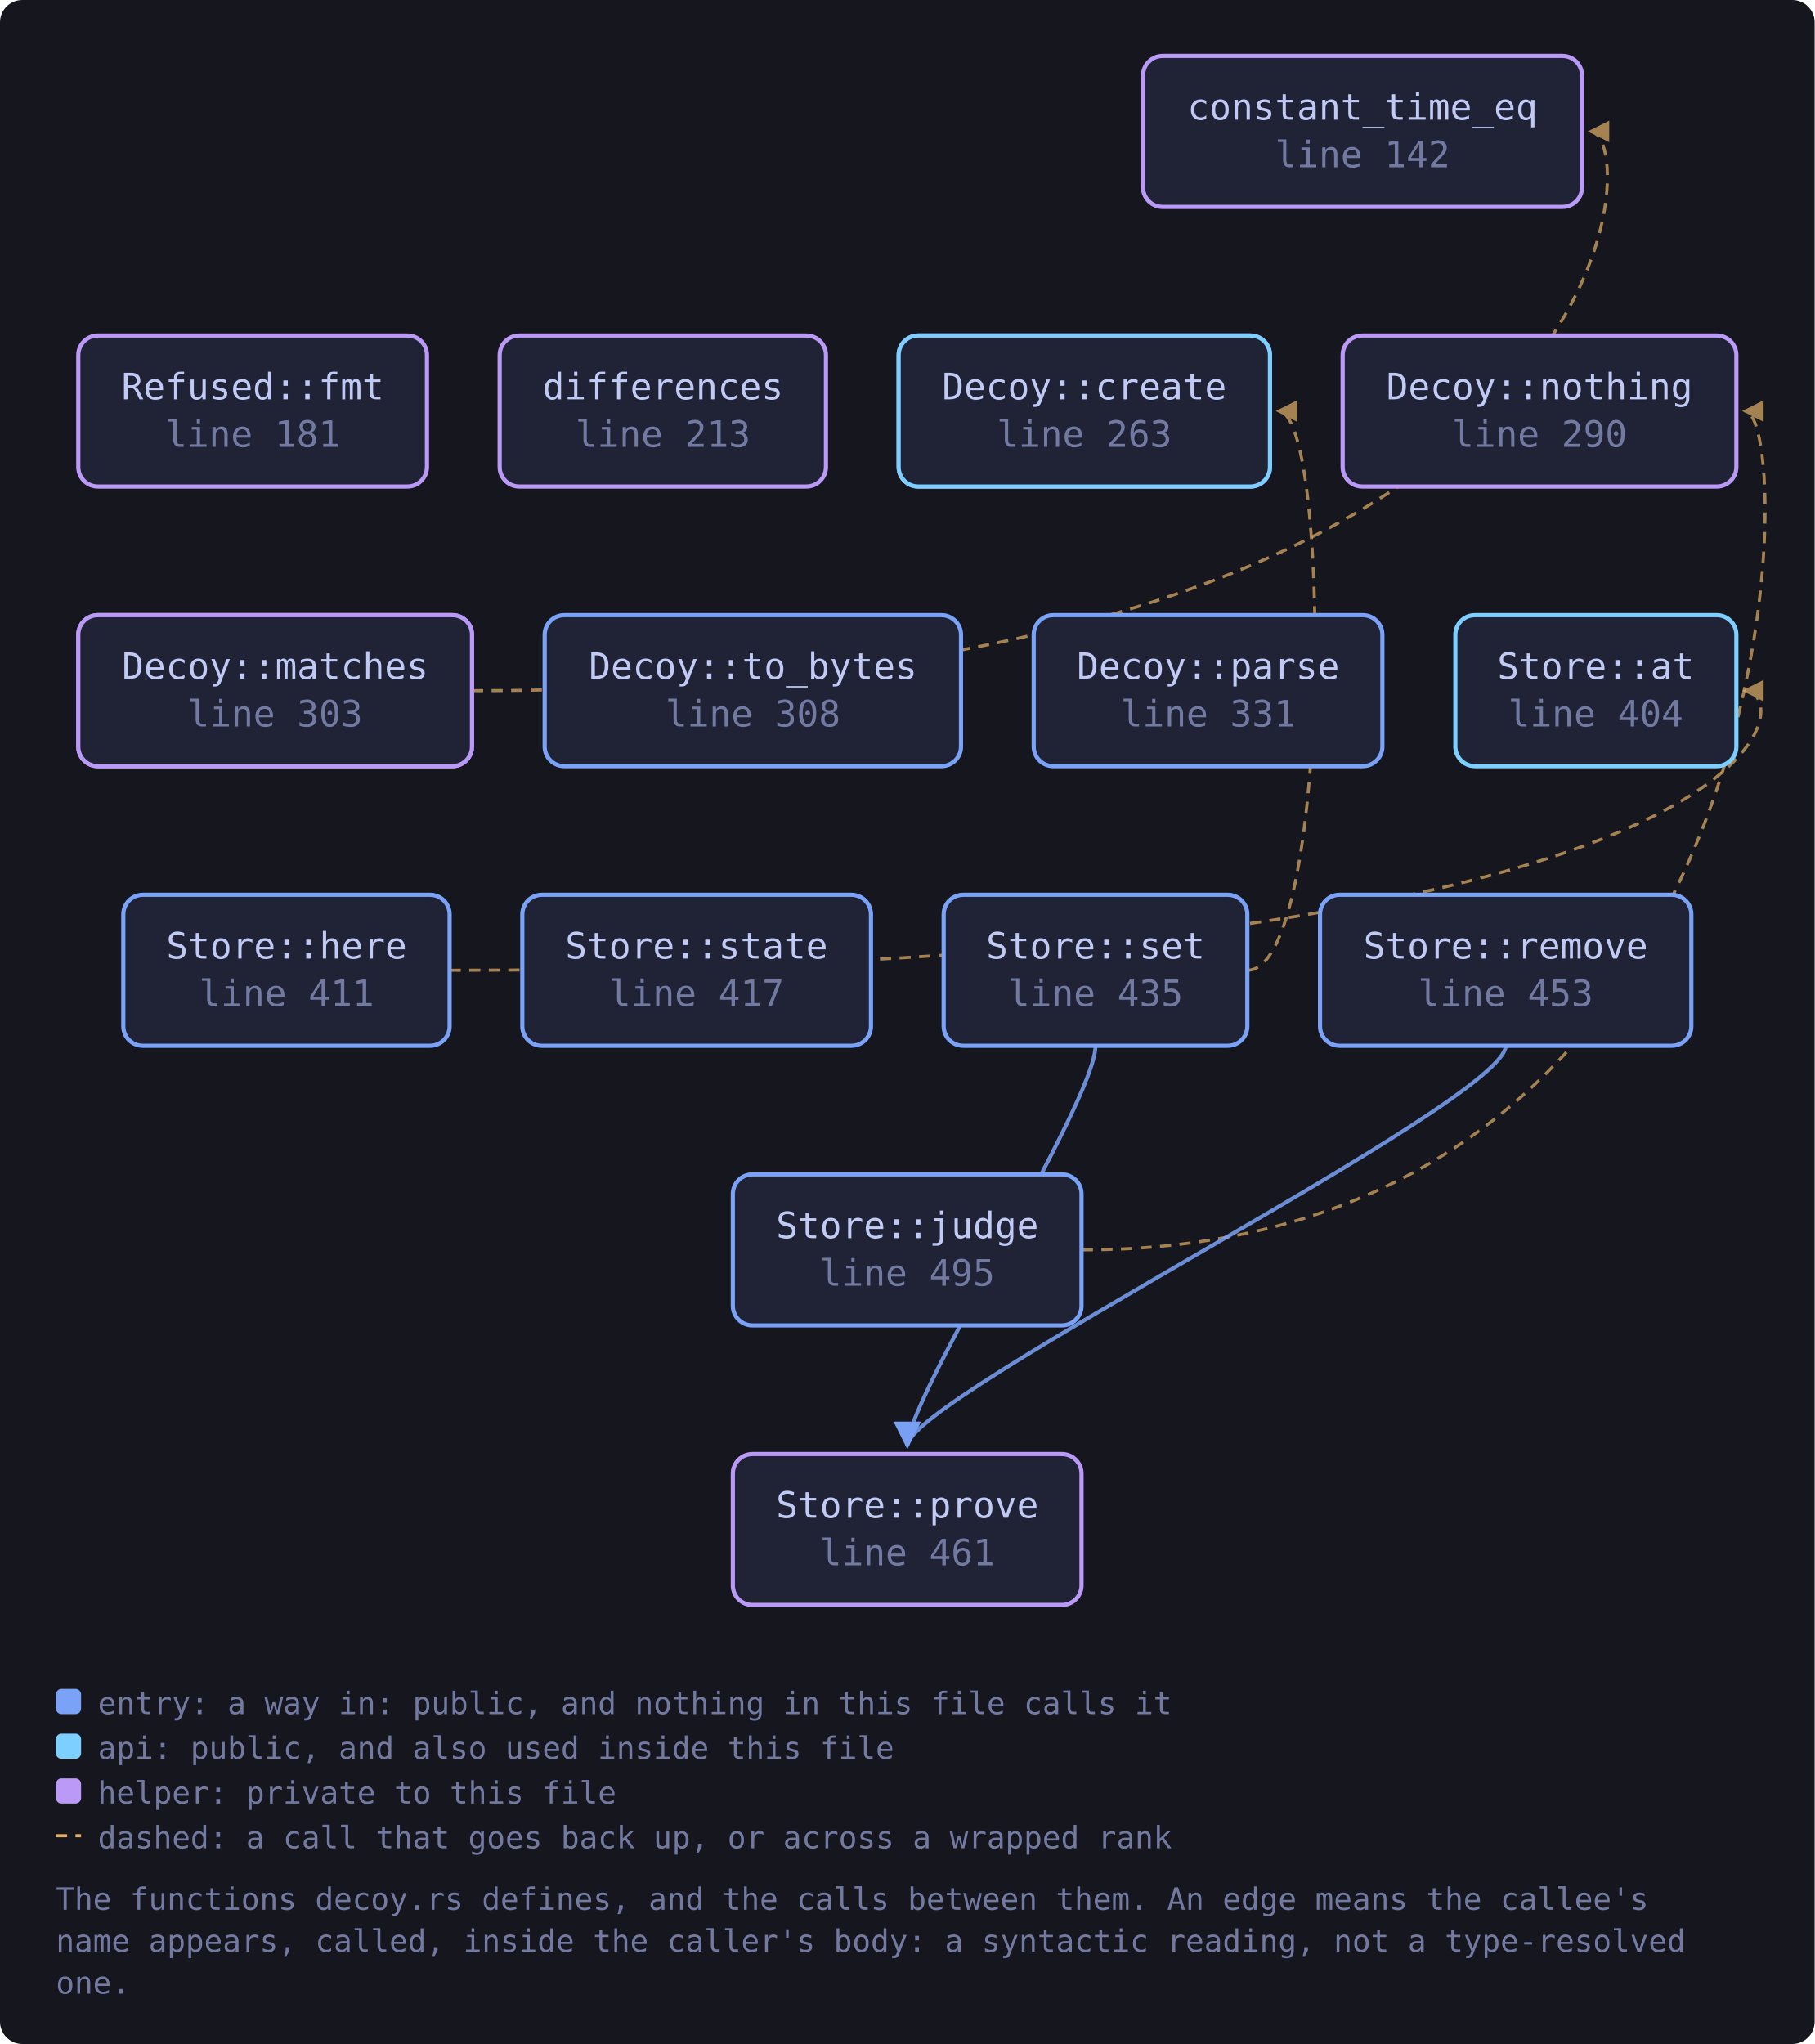
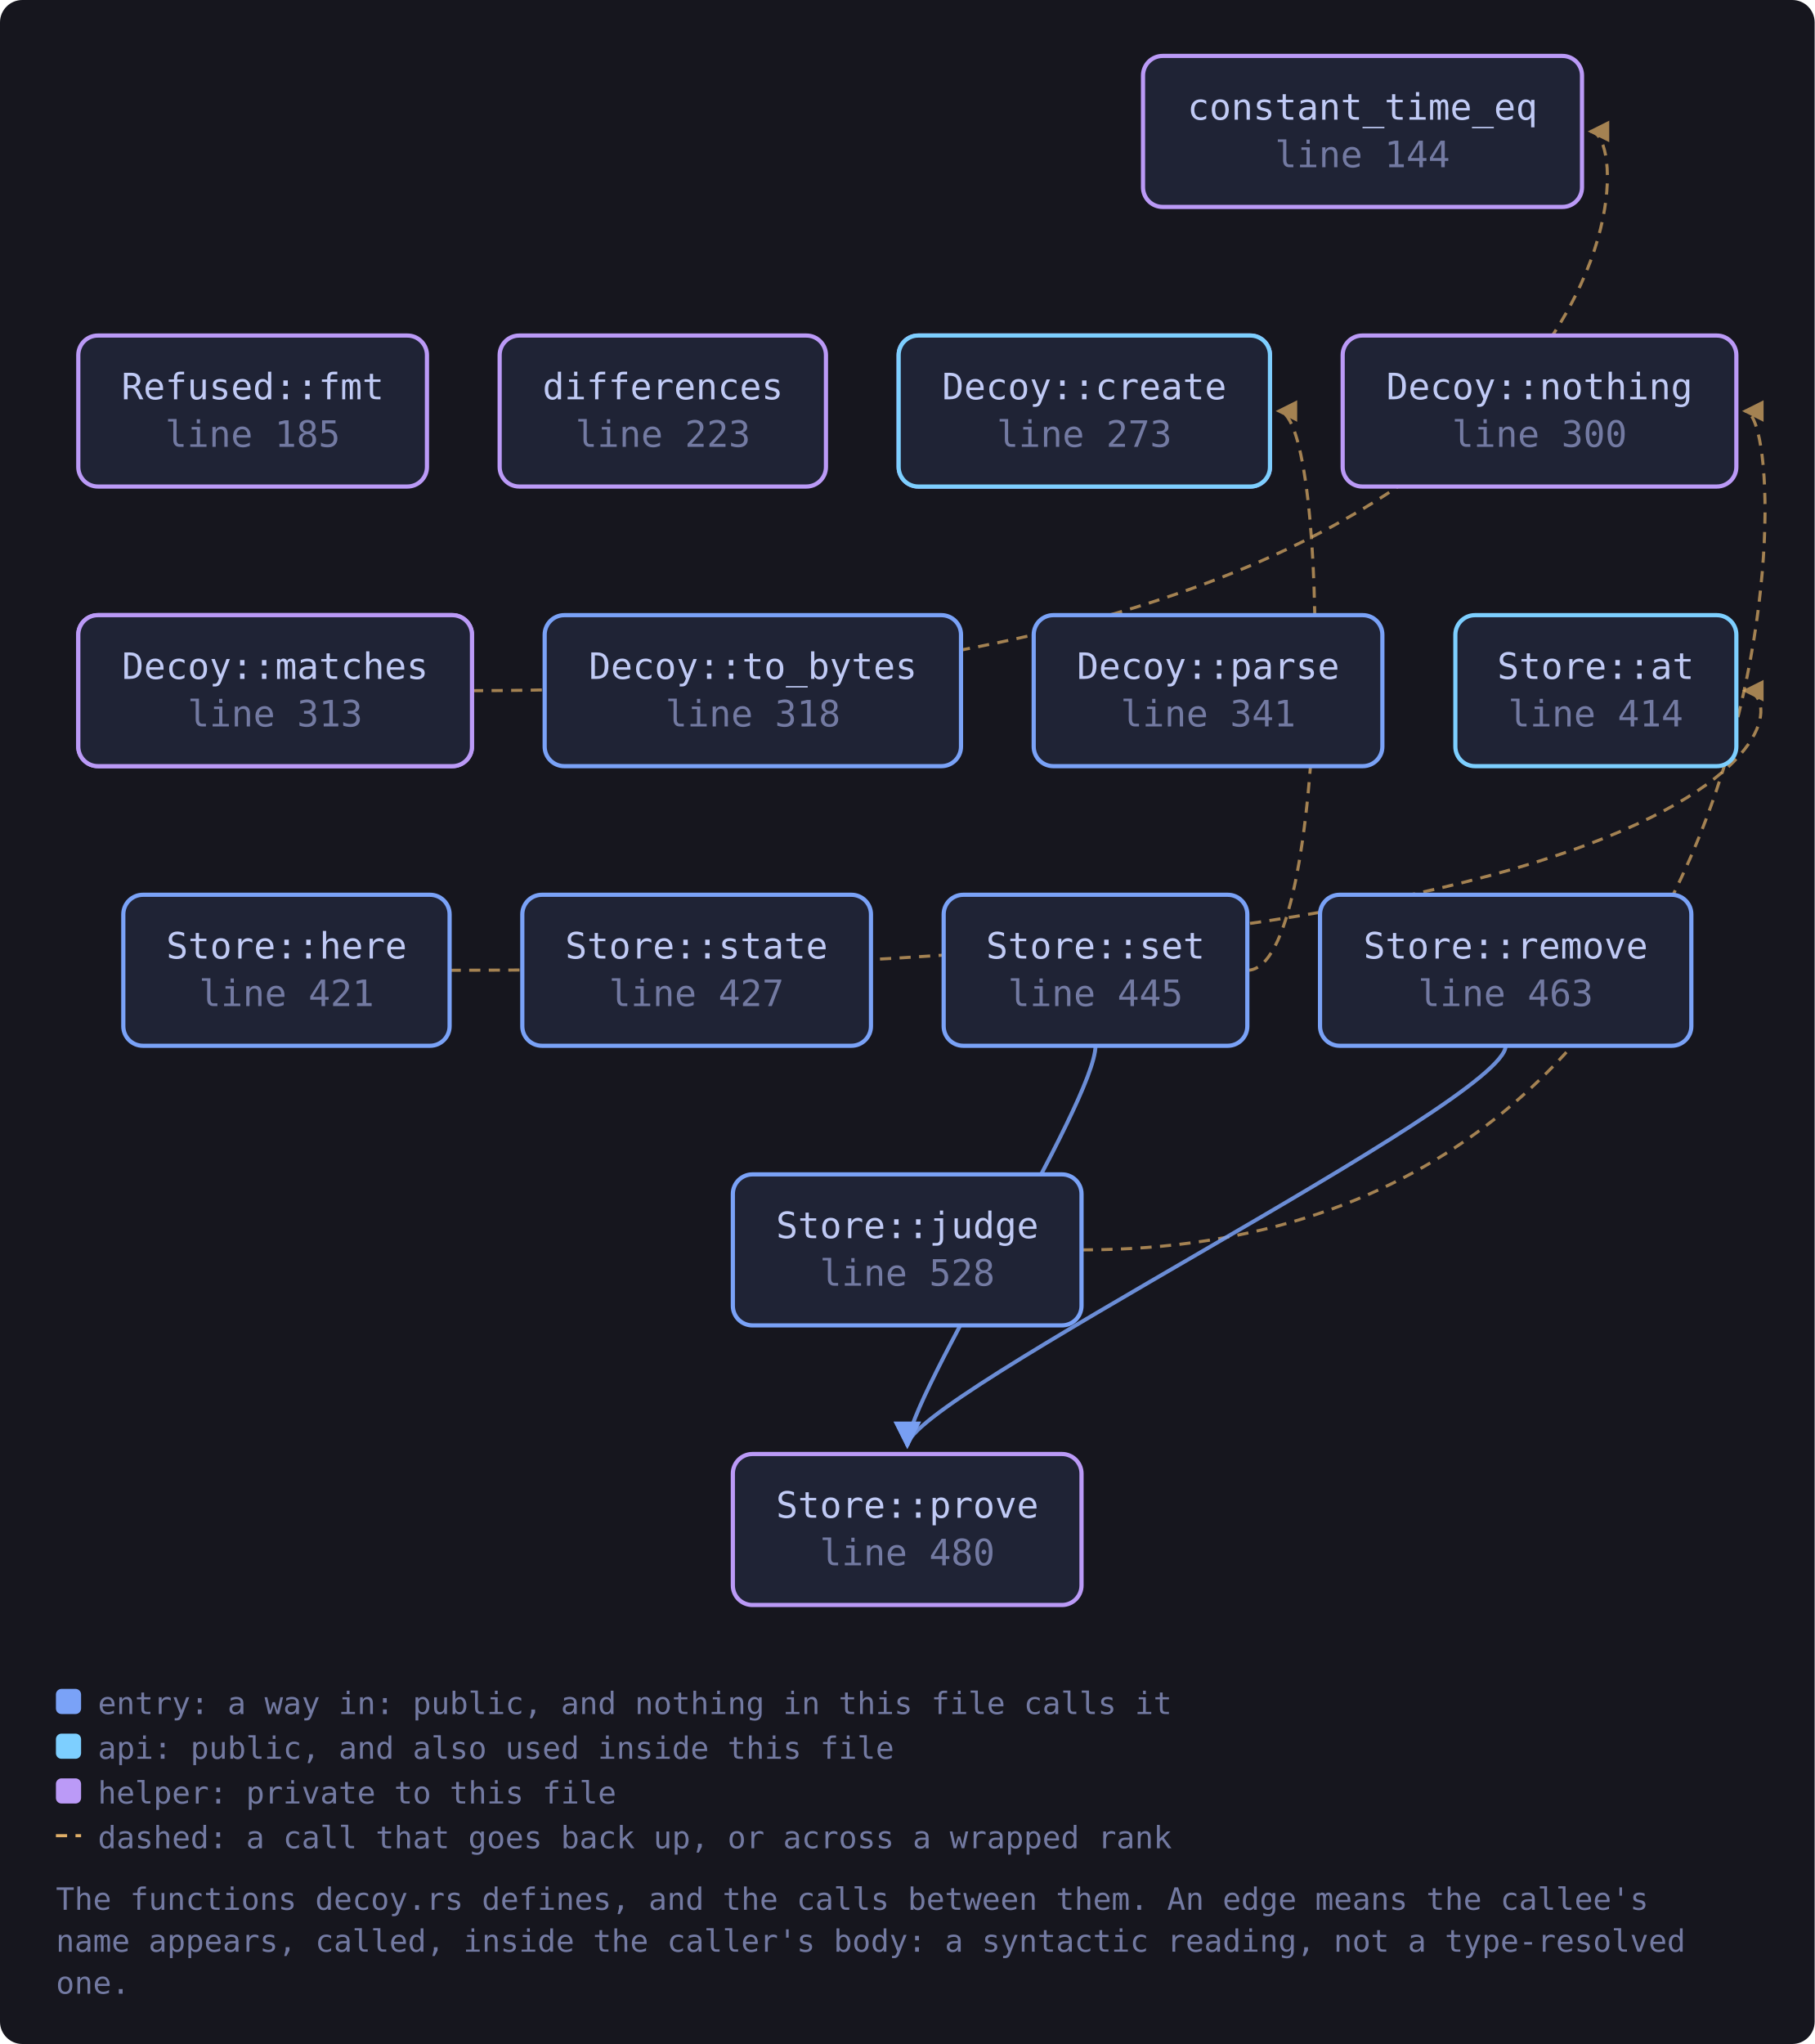
<svg xmlns="http://www.w3.org/2000/svg" viewBox="0 0 649 731" width="649" height="731" style="max-width:100%;height:auto" role="img" aria-label="flowchart">
  <defs>
    <marker id="a-muted" viewBox="0 0 8 8" refX="7" refY="4" markerWidth="7" markerHeight="7" orient="auto-start-reverse">
      <path d="M0 0 L8 4 L0 8 z" fill="var(--muted, #737aa2)" />
    </marker>
    <marker id="a-warn" viewBox="0 0 8 8" refX="7" refY="4" markerWidth="7" markerHeight="7" orient="auto-start-reverse">
      <path d="M0 0 L8 4 L0 8 z" fill="var(--warn, #e0af68)" />
    </marker>
    <marker id="a-accent" viewBox="0 0 8 8" refX="7" refY="4" markerWidth="7" markerHeight="7" orient="auto-start-reverse">
      <path d="M0 0 L8 4 L0 8 z" fill="var(--accent, #7aa2f7)" />
    </marker>
    <marker id="a-cyan" viewBox="0 0 8 8" refX="7" refY="4" markerWidth="7" markerHeight="7" orient="auto-start-reverse">
      <path d="M0 0 L8 4 L0 8 z" fill="var(--cyan, #7dcfff)" />
    </marker>
    <marker id="a-accent-2" viewBox="0 0 8 8" refX="7" refY="4" markerWidth="7" markerHeight="7" orient="auto-start-reverse">
      <path d="M0 0 L8 4 L0 8 z" fill="var(--accent-2, #bb9af7)" />
    </marker>
  </defs>
  <rect x="0" y="0" width="649" height="731" fill="var(--bg-inset, #16161e)" rx="8" />
  <path d="M160.8 347.0 C 643.0 347.0, 643.0 247.0, 624.0 247.0" fill="none" stroke="var(--warn, #e0af68)" stroke-width="1.1" opacity="0.7" stroke-dasharray="4 3" marker-end="url(#a-warn)" />
  <path d="M386.9 447.0 C 643.0 447.0, 643.0 147.0, 624.0 147.0" fill="none" stroke="var(--warn, #e0af68)" stroke-width="1.1" opacity="0.7" stroke-dasharray="4 3" marker-end="url(#a-warn)" />
  <path d="M168.8 247.0 C 587.8 247.0, 587.8 47.0, 568.8 47.0" fill="none" stroke="var(--warn, #e0af68)" stroke-width="1.1" opacity="0.7" stroke-dasharray="4 3" marker-end="url(#a-warn)" />
  <path d="M538.5 374.0 C 538.5 394.0, 324.5 500.0, 324.5 517.0" fill="none" stroke="var(--accent, #7aa2f7)" stroke-width="1.4" opacity="0.85" marker-end="url(#a-accent)" />
  <path d="M446.1 347.0 C 476.2 347.0, 476.2 147.0, 457.2 147.0" fill="none" stroke="var(--warn, #e0af68)" stroke-width="1.1" opacity="0.7" stroke-dasharray="4 3" marker-end="url(#a-warn)" />
  <path d="M391.8 374.0 C 391.8 394.0, 324.5 500.0, 324.5 517.0" fill="none" stroke="var(--accent, #7aa2f7)" stroke-width="1.4" opacity="0.85" marker-end="url(#a-accent)" />
-   <a href="https://github.com/tilas01/veilvoice/blob/main/crates/veilvoice-crypto/src/decoy.rs#L125" target="_blank" rel="noopener noreferrer">
+   <a href="https://github.com/tilas01/veilvoice/blob/main/crates/veilvoice-crypto/src/decoy.rs#L127" target="_blank" rel="noopener noreferrer">
    <rect x="321.4" y="120.0" width="132.8" height="54.0" rx="7" fill="var(--bg-soft, #1f2335)" stroke="var(--accent-2, #bb9af7)" stroke-width="1.5" />
    <text x="387.8" y="142.8" font-family="ui-monospace, SFMono-Regular, Menlo, Consolas, monospace" font-size="13" fill="var(--fg, #c0caf5)" text-anchor="middle">Verifier::create</text>
-     <text x="387.8" y="159.8" font-family="ui-monospace, SFMono-Regular, Menlo, Consolas, monospace" font-size="13" fill="var(--muted, #737aa2)" text-anchor="middle">line 125</text>
+     <text x="387.8" y="159.8" font-family="ui-monospace, SFMono-Regular, Menlo, Consolas, monospace" font-size="13" fill="var(--muted, #737aa2)" text-anchor="middle">line 127</text>
  </a>
-   <a href="https://github.com/tilas01/veilvoice/blob/main/crates/veilvoice-crypto/src/decoy.rs#L135" target="_blank" rel="noopener noreferrer">
+   <a href="https://github.com/tilas01/veilvoice/blob/main/crates/veilvoice-crypto/src/decoy.rs#L137" target="_blank" rel="noopener noreferrer">
    <rect x="28.0" y="220.0" width="140.8" height="54.0" rx="7" fill="var(--bg-soft, #1f2335)" stroke="var(--accent-2, #bb9af7)" stroke-width="1.5" />
    <text x="98.4" y="242.8" font-family="ui-monospace, SFMono-Regular, Menlo, Consolas, monospace" font-size="13" fill="var(--fg, #c0caf5)" text-anchor="middle">Verifier::matches</text>
-     <text x="98.4" y="259.8" font-family="ui-monospace, SFMono-Regular, Menlo, Consolas, monospace" font-size="13" fill="var(--muted, #737aa2)" text-anchor="middle">line 135</text>
+     <text x="98.4" y="259.8" font-family="ui-monospace, SFMono-Regular, Menlo, Consolas, monospace" font-size="13" fill="var(--muted, #737aa2)" text-anchor="middle">line 137</text>
  </a>
-   <a href="https://github.com/tilas01/veilvoice/blob/main/crates/veilvoice-crypto/src/decoy.rs#L142" target="_blank" rel="noopener noreferrer">
+   <a href="https://github.com/tilas01/veilvoice/blob/main/crates/veilvoice-crypto/src/decoy.rs#L144" target="_blank" rel="noopener noreferrer">
    <rect x="408.8" y="20.0" width="157.0" height="54.0" rx="7" fill="var(--bg-soft, #1f2335)" stroke="var(--accent-2, #bb9af7)" stroke-width="1.5" />
    <text x="487.3" y="42.8" font-family="ui-monospace, SFMono-Regular, Menlo, Consolas, monospace" font-size="13" fill="var(--fg, #c0caf5)" text-anchor="middle">constant_time_eq</text>
-     <text x="487.3" y="59.8" font-family="ui-monospace, SFMono-Regular, Menlo, Consolas, monospace" font-size="13" fill="var(--muted, #737aa2)" text-anchor="middle">line 142</text>
+     <text x="487.3" y="59.8" font-family="ui-monospace, SFMono-Regular, Menlo, Consolas, monospace" font-size="13" fill="var(--muted, #737aa2)" text-anchor="middle">line 144</text>
  </a>
-   <a href="https://github.com/tilas01/veilvoice/blob/main/crates/veilvoice-crypto/src/decoy.rs#L181" target="_blank" rel="noopener noreferrer">
+   <a href="https://github.com/tilas01/veilvoice/blob/main/crates/veilvoice-crypto/src/decoy.rs#L185" target="_blank" rel="noopener noreferrer">
    <rect x="28.0" y="120.0" width="124.7" height="54.0" rx="7" fill="var(--bg-soft, #1f2335)" stroke="var(--accent-2, #bb9af7)" stroke-width="1.5" />
    <text x="90.4" y="142.8" font-family="ui-monospace, SFMono-Regular, Menlo, Consolas, monospace" font-size="13" fill="var(--fg, #c0caf5)" text-anchor="middle">Refused::fmt</text>
-     <text x="90.4" y="159.8" font-family="ui-monospace, SFMono-Regular, Menlo, Consolas, monospace" font-size="13" fill="var(--muted, #737aa2)" text-anchor="middle">line 181</text>
+     <text x="90.4" y="159.8" font-family="ui-monospace, SFMono-Regular, Menlo, Consolas, monospace" font-size="13" fill="var(--muted, #737aa2)" text-anchor="middle">line 185</text>
  </a>
-   <a href="https://github.com/tilas01/veilvoice/blob/main/crates/veilvoice-crypto/src/decoy.rs#L213" target="_blank" rel="noopener noreferrer">
+   <a href="https://github.com/tilas01/veilvoice/blob/main/crates/veilvoice-crypto/src/decoy.rs#L223" target="_blank" rel="noopener noreferrer">
    <rect x="178.7" y="120.0" width="116.7" height="54.0" rx="7" fill="var(--bg-soft, #1f2335)" stroke="var(--accent-2, #bb9af7)" stroke-width="1.5" />
    <text x="237.1" y="142.8" font-family="ui-monospace, SFMono-Regular, Menlo, Consolas, monospace" font-size="13" fill="var(--fg, #c0caf5)" text-anchor="middle">differences</text>
-     <text x="237.1" y="159.8" font-family="ui-monospace, SFMono-Regular, Menlo, Consolas, monospace" font-size="13" fill="var(--muted, #737aa2)" text-anchor="middle">line 213</text>
+     <text x="237.1" y="159.8" font-family="ui-monospace, SFMono-Regular, Menlo, Consolas, monospace" font-size="13" fill="var(--muted, #737aa2)" text-anchor="middle">line 223</text>
  </a>
-   <a href="https://github.com/tilas01/veilvoice/blob/main/crates/veilvoice-crypto/src/decoy.rs#L263" target="_blank" rel="noopener noreferrer">
+   <a href="https://github.com/tilas01/veilvoice/blob/main/crates/veilvoice-crypto/src/decoy.rs#L273" target="_blank" rel="noopener noreferrer">
    <rect x="321.4" y="120.0" width="132.8" height="54.0" rx="7" fill="var(--bg-soft, #1f2335)" stroke="var(--cyan, #7dcfff)" stroke-width="1.5" />
    <text x="387.8" y="142.8" font-family="ui-monospace, SFMono-Regular, Menlo, Consolas, monospace" font-size="13" fill="var(--fg, #c0caf5)" text-anchor="middle">Decoy::create</text>
-     <text x="387.8" y="159.8" font-family="ui-monospace, SFMono-Regular, Menlo, Consolas, monospace" font-size="13" fill="var(--muted, #737aa2)" text-anchor="middle">line 263</text>
+     <text x="387.8" y="159.8" font-family="ui-monospace, SFMono-Regular, Menlo, Consolas, monospace" font-size="13" fill="var(--muted, #737aa2)" text-anchor="middle">line 273</text>
  </a>
-   <a href="https://github.com/tilas01/veilvoice/blob/main/crates/veilvoice-crypto/src/decoy.rs#L290" target="_blank" rel="noopener noreferrer">
+   <a href="https://github.com/tilas01/veilvoice/blob/main/crates/veilvoice-crypto/src/decoy.rs#L300" target="_blank" rel="noopener noreferrer">
    <rect x="480.2" y="120.0" width="140.8" height="54.0" rx="7" fill="var(--bg-soft, #1f2335)" stroke="var(--accent-2, #bb9af7)" stroke-width="1.5" />
    <text x="550.6" y="142.8" font-family="ui-monospace, SFMono-Regular, Menlo, Consolas, monospace" font-size="13" fill="var(--fg, #c0caf5)" text-anchor="middle">Decoy::nothing</text>
-     <text x="550.6" y="159.8" font-family="ui-monospace, SFMono-Regular, Menlo, Consolas, monospace" font-size="13" fill="var(--muted, #737aa2)" text-anchor="middle">line 290</text>
+     <text x="550.6" y="159.8" font-family="ui-monospace, SFMono-Regular, Menlo, Consolas, monospace" font-size="13" fill="var(--muted, #737aa2)" text-anchor="middle">line 300</text>
  </a>
-   <a href="https://github.com/tilas01/veilvoice/blob/main/crates/veilvoice-crypto/src/decoy.rs#L303" target="_blank" rel="noopener noreferrer">
+   <a href="https://github.com/tilas01/veilvoice/blob/main/crates/veilvoice-crypto/src/decoy.rs#L313" target="_blank" rel="noopener noreferrer">
    <rect x="28.0" y="220.0" width="140.8" height="54.0" rx="7" fill="var(--bg-soft, #1f2335)" stroke="var(--accent-2, #bb9af7)" stroke-width="1.5" />
    <text x="98.4" y="242.8" font-family="ui-monospace, SFMono-Regular, Menlo, Consolas, monospace" font-size="13" fill="var(--fg, #c0caf5)" text-anchor="middle">Decoy::matches</text>
-     <text x="98.4" y="259.8" font-family="ui-monospace, SFMono-Regular, Menlo, Consolas, monospace" font-size="13" fill="var(--muted, #737aa2)" text-anchor="middle">line 303</text>
+     <text x="98.4" y="259.8" font-family="ui-monospace, SFMono-Regular, Menlo, Consolas, monospace" font-size="13" fill="var(--muted, #737aa2)" text-anchor="middle">line 313</text>
  </a>
-   <a href="https://github.com/tilas01/veilvoice/blob/main/crates/veilvoice-crypto/src/decoy.rs#L308" target="_blank" rel="noopener noreferrer">
+   <a href="https://github.com/tilas01/veilvoice/blob/main/crates/veilvoice-crypto/src/decoy.rs#L318" target="_blank" rel="noopener noreferrer">
    <rect x="194.8" y="220.0" width="148.9" height="54.0" rx="7" fill="var(--bg-soft, #1f2335)" stroke="var(--accent, #7aa2f7)" stroke-width="1.5" />
    <text x="269.3" y="242.8" font-family="ui-monospace, SFMono-Regular, Menlo, Consolas, monospace" font-size="13" fill="var(--fg, #c0caf5)" text-anchor="middle">Decoy::to_bytes</text>
-     <text x="269.3" y="259.8" font-family="ui-monospace, SFMono-Regular, Menlo, Consolas, monospace" font-size="13" fill="var(--muted, #737aa2)" text-anchor="middle">line 308</text>
+     <text x="269.3" y="259.8" font-family="ui-monospace, SFMono-Regular, Menlo, Consolas, monospace" font-size="13" fill="var(--muted, #737aa2)" text-anchor="middle">line 318</text>
  </a>
-   <a href="https://github.com/tilas01/veilvoice/blob/main/crates/veilvoice-crypto/src/decoy.rs#L331" target="_blank" rel="noopener noreferrer">
+   <a href="https://github.com/tilas01/veilvoice/blob/main/crates/veilvoice-crypto/src/decoy.rs#L341" target="_blank" rel="noopener noreferrer">
    <rect x="369.7" y="220.0" width="124.7" height="54.0" rx="7" fill="var(--bg-soft, #1f2335)" stroke="var(--accent, #7aa2f7)" stroke-width="1.5" />
    <text x="432.1" y="242.8" font-family="ui-monospace, SFMono-Regular, Menlo, Consolas, monospace" font-size="13" fill="var(--fg, #c0caf5)" text-anchor="middle">Decoy::parse</text>
-     <text x="432.1" y="259.8" font-family="ui-monospace, SFMono-Regular, Menlo, Consolas, monospace" font-size="13" fill="var(--muted, #737aa2)" text-anchor="middle">line 331</text>
+     <text x="432.1" y="259.8" font-family="ui-monospace, SFMono-Regular, Menlo, Consolas, monospace" font-size="13" fill="var(--muted, #737aa2)" text-anchor="middle">line 341</text>
  </a>
-   <a href="https://github.com/tilas01/veilvoice/blob/main/crates/veilvoice-crypto/src/decoy.rs#L404" target="_blank" rel="noopener noreferrer">
+   <a href="https://github.com/tilas01/veilvoice/blob/main/crates/veilvoice-crypto/src/decoy.rs#L414" target="_blank" rel="noopener noreferrer">
    <rect x="520.5" y="220.0" width="100.5" height="54.0" rx="7" fill="var(--bg-soft, #1f2335)" stroke="var(--cyan, #7dcfff)" stroke-width="1.5" />
    <text x="570.7" y="242.8" font-family="ui-monospace, SFMono-Regular, Menlo, Consolas, monospace" font-size="13" fill="var(--fg, #c0caf5)" text-anchor="middle">Store::at</text>
-     <text x="570.7" y="259.8" font-family="ui-monospace, SFMono-Regular, Menlo, Consolas, monospace" font-size="13" fill="var(--muted, #737aa2)" text-anchor="middle">line 404</text>
+     <text x="570.7" y="259.8" font-family="ui-monospace, SFMono-Regular, Menlo, Consolas, monospace" font-size="13" fill="var(--muted, #737aa2)" text-anchor="middle">line 414</text>
  </a>
-   <a href="https://github.com/tilas01/veilvoice/blob/main/crates/veilvoice-crypto/src/decoy.rs#L411" target="_blank" rel="noopener noreferrer">
+   <a href="https://github.com/tilas01/veilvoice/blob/main/crates/veilvoice-crypto/src/decoy.rs#L421" target="_blank" rel="noopener noreferrer">
    <rect x="44.1" y="320.0" width="116.7" height="54.0" rx="7" fill="var(--bg-soft, #1f2335)" stroke="var(--accent, #7aa2f7)" stroke-width="1.5" />
    <text x="102.5" y="342.8" font-family="ui-monospace, SFMono-Regular, Menlo, Consolas, monospace" font-size="13" fill="var(--fg, #c0caf5)" text-anchor="middle">Store::here</text>
-     <text x="102.5" y="359.8" font-family="ui-monospace, SFMono-Regular, Menlo, Consolas, monospace" font-size="13" fill="var(--muted, #737aa2)" text-anchor="middle">line 411</text>
+     <text x="102.5" y="359.8" font-family="ui-monospace, SFMono-Regular, Menlo, Consolas, monospace" font-size="13" fill="var(--muted, #737aa2)" text-anchor="middle">line 421</text>
  </a>
-   <a href="https://github.com/tilas01/veilvoice/blob/main/crates/veilvoice-crypto/src/decoy.rs#L417" target="_blank" rel="noopener noreferrer">
+   <a href="https://github.com/tilas01/veilvoice/blob/main/crates/veilvoice-crypto/src/decoy.rs#L427" target="_blank" rel="noopener noreferrer">
    <rect x="186.8" y="320.0" width="124.7" height="54.0" rx="7" fill="var(--bg-soft, #1f2335)" stroke="var(--accent, #7aa2f7)" stroke-width="1.5" />
    <text x="249.1" y="342.8" font-family="ui-monospace, SFMono-Regular, Menlo, Consolas, monospace" font-size="13" fill="var(--fg, #c0caf5)" text-anchor="middle">Store::state</text>
-     <text x="249.1" y="359.8" font-family="ui-monospace, SFMono-Regular, Menlo, Consolas, monospace" font-size="13" fill="var(--muted, #737aa2)" text-anchor="middle">line 417</text>
+     <text x="249.1" y="359.8" font-family="ui-monospace, SFMono-Regular, Menlo, Consolas, monospace" font-size="13" fill="var(--muted, #737aa2)" text-anchor="middle">line 427</text>
  </a>
-   <a href="https://github.com/tilas01/veilvoice/blob/main/crates/veilvoice-crypto/src/decoy.rs#L435" target="_blank" rel="noopener noreferrer">
+   <a href="https://github.com/tilas01/veilvoice/blob/main/crates/veilvoice-crypto/src/decoy.rs#L445" target="_blank" rel="noopener noreferrer">
    <rect x="337.5" y="320.0" width="108.6" height="54.0" rx="7" fill="var(--bg-soft, #1f2335)" stroke="var(--accent, #7aa2f7)" stroke-width="1.5" />
    <text x="391.8" y="342.8" font-family="ui-monospace, SFMono-Regular, Menlo, Consolas, monospace" font-size="13" fill="var(--fg, #c0caf5)" text-anchor="middle">Store::set</text>
-     <text x="391.8" y="359.8" font-family="ui-monospace, SFMono-Regular, Menlo, Consolas, monospace" font-size="13" fill="var(--muted, #737aa2)" text-anchor="middle">line 435</text>
+     <text x="391.8" y="359.8" font-family="ui-monospace, SFMono-Regular, Menlo, Consolas, monospace" font-size="13" fill="var(--muted, #737aa2)" text-anchor="middle">line 445</text>
  </a>
-   <a href="https://github.com/tilas01/veilvoice/blob/main/crates/veilvoice-crypto/src/decoy.rs#L453" target="_blank" rel="noopener noreferrer">
+   <a href="https://github.com/tilas01/veilvoice/blob/main/crates/veilvoice-crypto/src/decoy.rs#L463" target="_blank" rel="noopener noreferrer">
    <rect x="472.1" y="320.0" width="132.8" height="54.0" rx="7" fill="var(--bg-soft, #1f2335)" stroke="var(--accent, #7aa2f7)" stroke-width="1.5" />
    <text x="538.5" y="342.8" font-family="ui-monospace, SFMono-Regular, Menlo, Consolas, monospace" font-size="13" fill="var(--fg, #c0caf5)" text-anchor="middle">Store::remove</text>
-     <text x="538.5" y="359.8" font-family="ui-monospace, SFMono-Regular, Menlo, Consolas, monospace" font-size="13" fill="var(--muted, #737aa2)" text-anchor="middle">line 453</text>
+     <text x="538.5" y="359.8" font-family="ui-monospace, SFMono-Regular, Menlo, Consolas, monospace" font-size="13" fill="var(--muted, #737aa2)" text-anchor="middle">line 463</text>
  </a>
-   <a href="https://github.com/tilas01/veilvoice/blob/main/crates/veilvoice-crypto/src/decoy.rs#L461" target="_blank" rel="noopener noreferrer">
+   <a href="https://github.com/tilas01/veilvoice/blob/main/crates/veilvoice-crypto/src/decoy.rs#L480" target="_blank" rel="noopener noreferrer">
    <rect x="262.1" y="520.0" width="124.7" height="54.0" rx="7" fill="var(--bg-soft, #1f2335)" stroke="var(--accent-2, #bb9af7)" stroke-width="1.5" />
    <text x="324.5" y="542.8" font-family="ui-monospace, SFMono-Regular, Menlo, Consolas, monospace" font-size="13" fill="var(--fg, #c0caf5)" text-anchor="middle">Store::prove</text>
-     <text x="324.5" y="559.8" font-family="ui-monospace, SFMono-Regular, Menlo, Consolas, monospace" font-size="13" fill="var(--muted, #737aa2)" text-anchor="middle">line 461</text>
+     <text x="324.5" y="559.8" font-family="ui-monospace, SFMono-Regular, Menlo, Consolas, monospace" font-size="13" fill="var(--muted, #737aa2)" text-anchor="middle">line 480</text>
  </a>
-   <a href="https://github.com/tilas01/veilvoice/blob/main/crates/veilvoice-crypto/src/decoy.rs#L495" target="_blank" rel="noopener noreferrer">
+   <a href="https://github.com/tilas01/veilvoice/blob/main/crates/veilvoice-crypto/src/decoy.rs#L528" target="_blank" rel="noopener noreferrer">
    <rect x="262.1" y="420.0" width="124.7" height="54.0" rx="7" fill="var(--bg-soft, #1f2335)" stroke="var(--accent, #7aa2f7)" stroke-width="1.5" />
    <text x="324.5" y="442.8" font-family="ui-monospace, SFMono-Regular, Menlo, Consolas, monospace" font-size="13" fill="var(--fg, #c0caf5)" text-anchor="middle">Store::judge</text>
-     <text x="324.5" y="459.8" font-family="ui-monospace, SFMono-Regular, Menlo, Consolas, monospace" font-size="13" fill="var(--muted, #737aa2)" text-anchor="middle">line 495</text>
+     <text x="324.5" y="459.8" font-family="ui-monospace, SFMono-Regular, Menlo, Consolas, monospace" font-size="13" fill="var(--muted, #737aa2)" text-anchor="middle">line 528</text>
  </a>
  <rect x="20.0" y="604.0" width="9" height="9" rx="2" fill="var(--accent, #7aa2f7)" />
  <text x="35.0" y="613.0" font-family="ui-monospace, SFMono-Regular, Menlo, Consolas, monospace" font-size="11" fill="var(--muted, #737aa2)">entry: a way in: public, and nothing in this file calls it</text>
  <rect x="20.0" y="620.0" width="9" height="9" rx="2" fill="var(--cyan, #7dcfff)" />
  <text x="35.0" y="629.0" font-family="ui-monospace, SFMono-Regular, Menlo, Consolas, monospace" font-size="11" fill="var(--muted, #737aa2)">api: public, and also used inside this file</text>
  <rect x="20.0" y="636.0" width="9" height="9" rx="2" fill="var(--accent-2, #bb9af7)" />
  <text x="35.0" y="645.0" font-family="ui-monospace, SFMono-Regular, Menlo, Consolas, monospace" font-size="11" fill="var(--muted, #737aa2)">helper: private to this file</text>
  <path d="M20.0 656.5 L29.0 656.5" stroke="var(--warn, #e0af68)" stroke-width="1.1" stroke-dasharray="4 3" />
  <text x="35.0" y="661.0" font-family="ui-monospace, SFMono-Regular, Menlo, Consolas, monospace" font-size="11" fill="var(--muted, #737aa2)">dashed: a call that goes back up, or across a wrapped rank</text>
  <text x="20.0" y="683.0" font-family="ui-monospace, SFMono-Regular, Menlo, Consolas, monospace" font-size="11" fill="var(--muted, #737aa2)">The functions decoy.rs defines, and the calls between them. An edge means the callee's</text>
  <text x="20.0" y="698.0" font-family="ui-monospace, SFMono-Regular, Menlo, Consolas, monospace" font-size="11" fill="var(--muted, #737aa2)">name appears, called, inside the caller's body: a syntactic reading, not a type-resolved</text>
  <text x="20.0" y="713.0" font-family="ui-monospace, SFMono-Regular, Menlo, Consolas, monospace" font-size="11" fill="var(--muted, #737aa2)">one.</text>
</svg>
